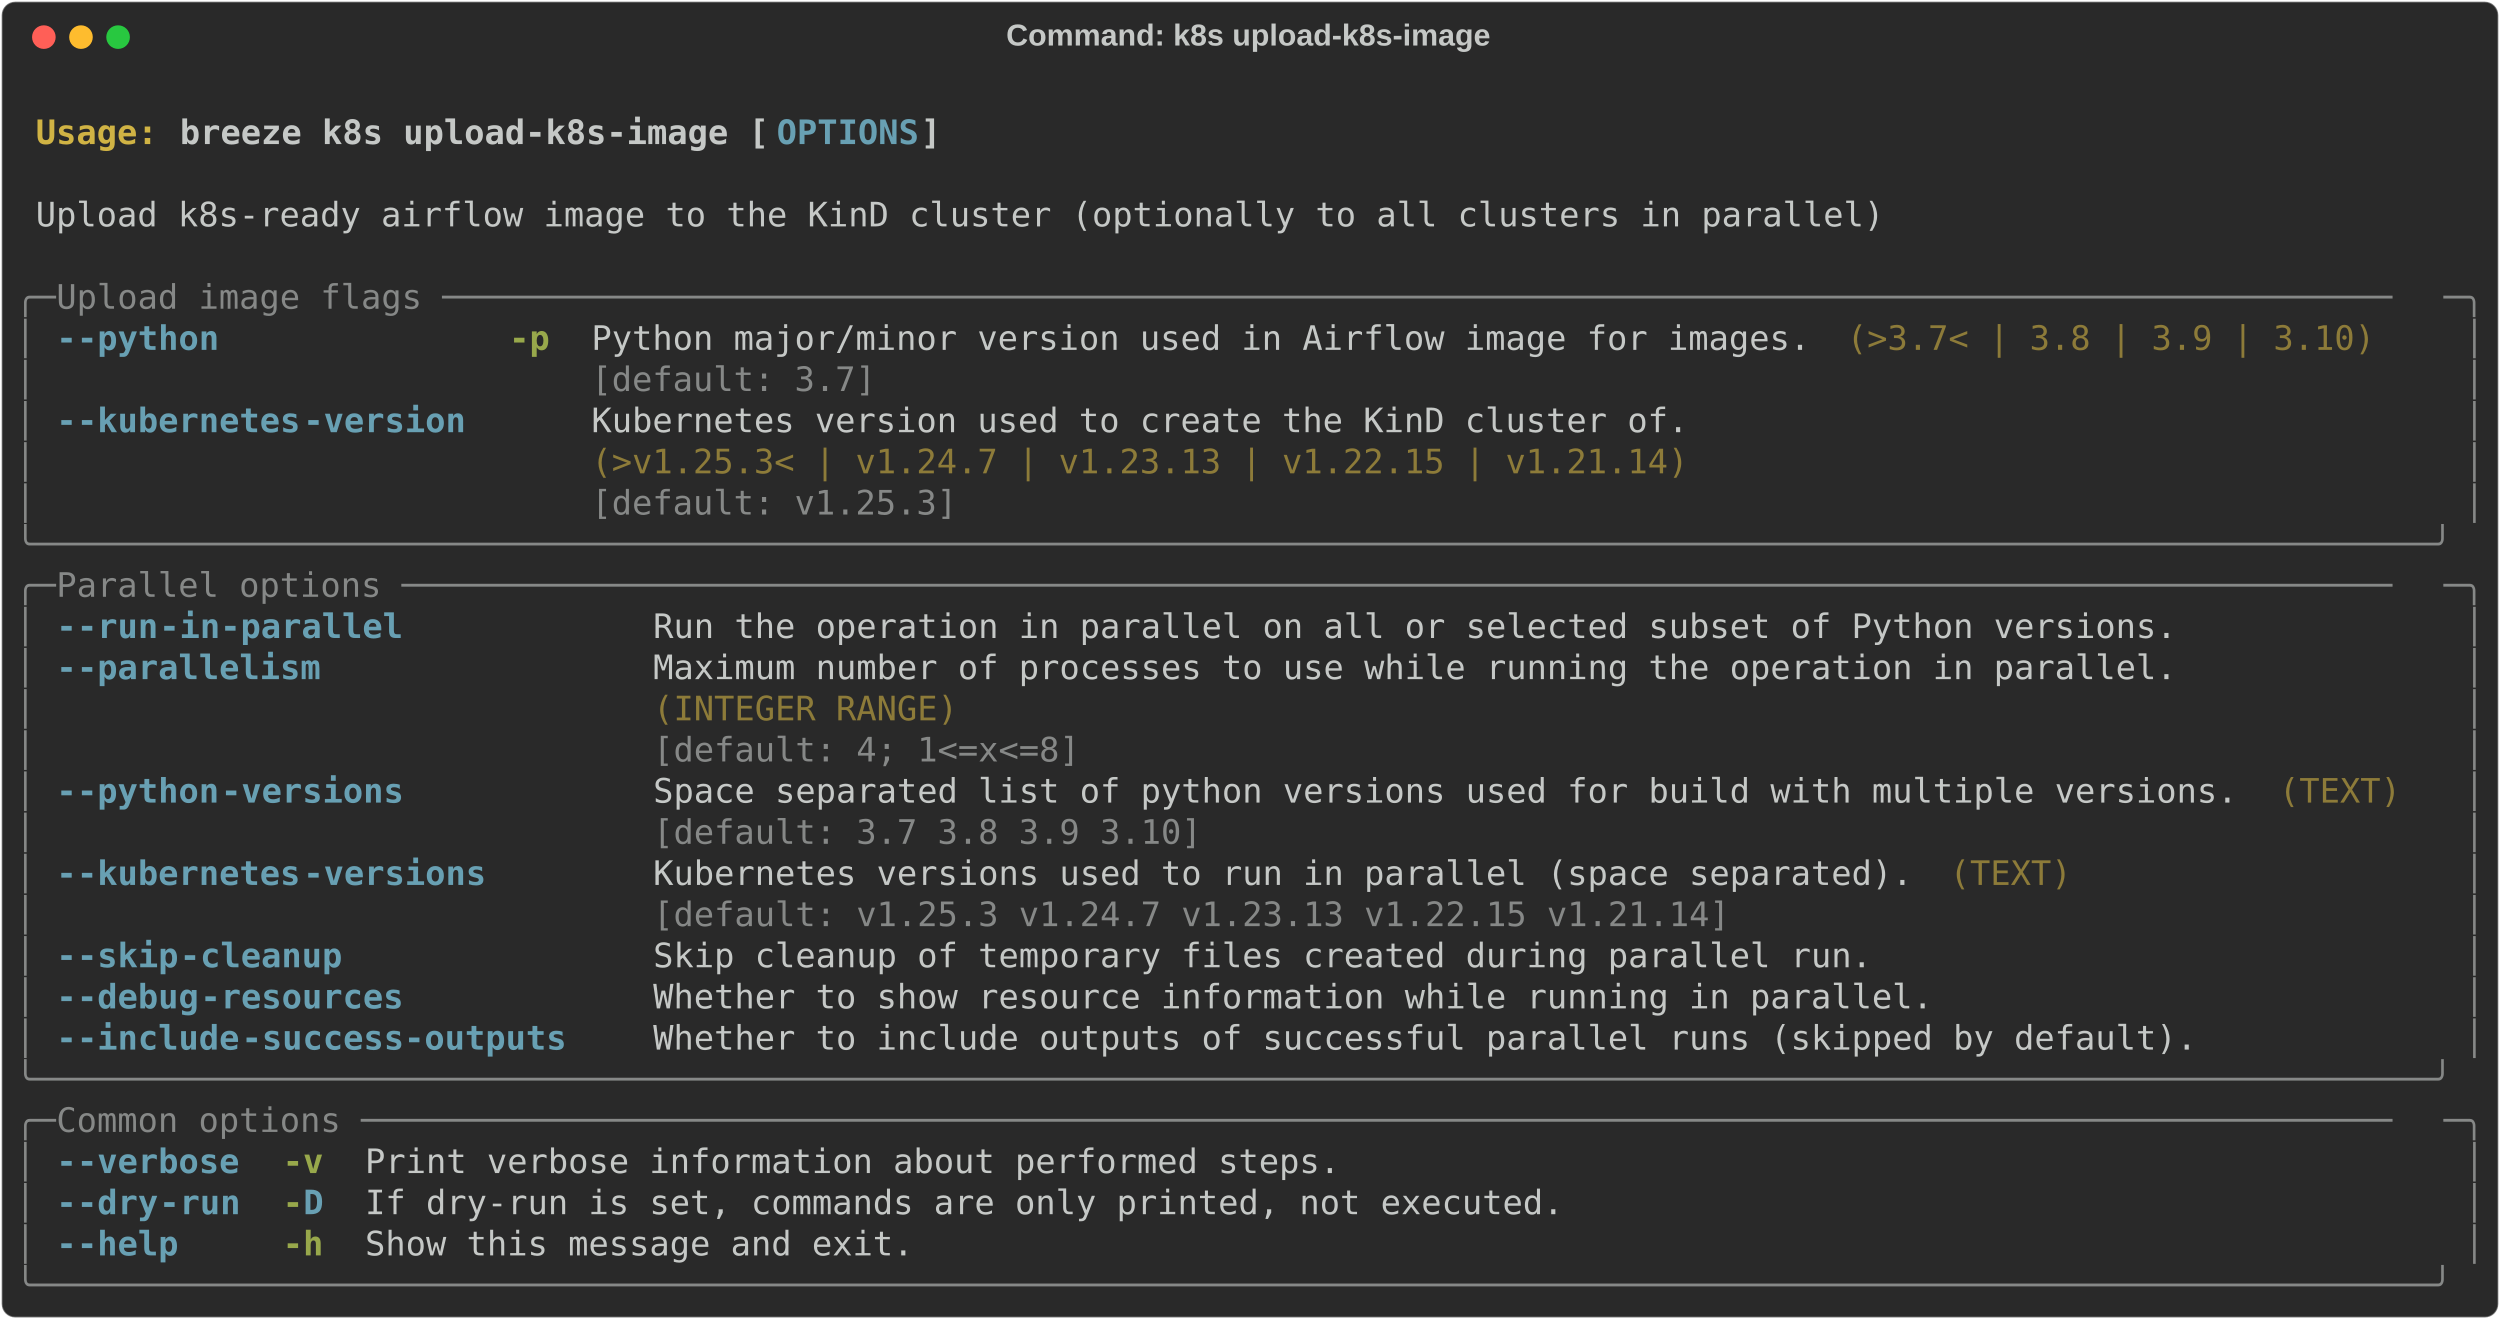
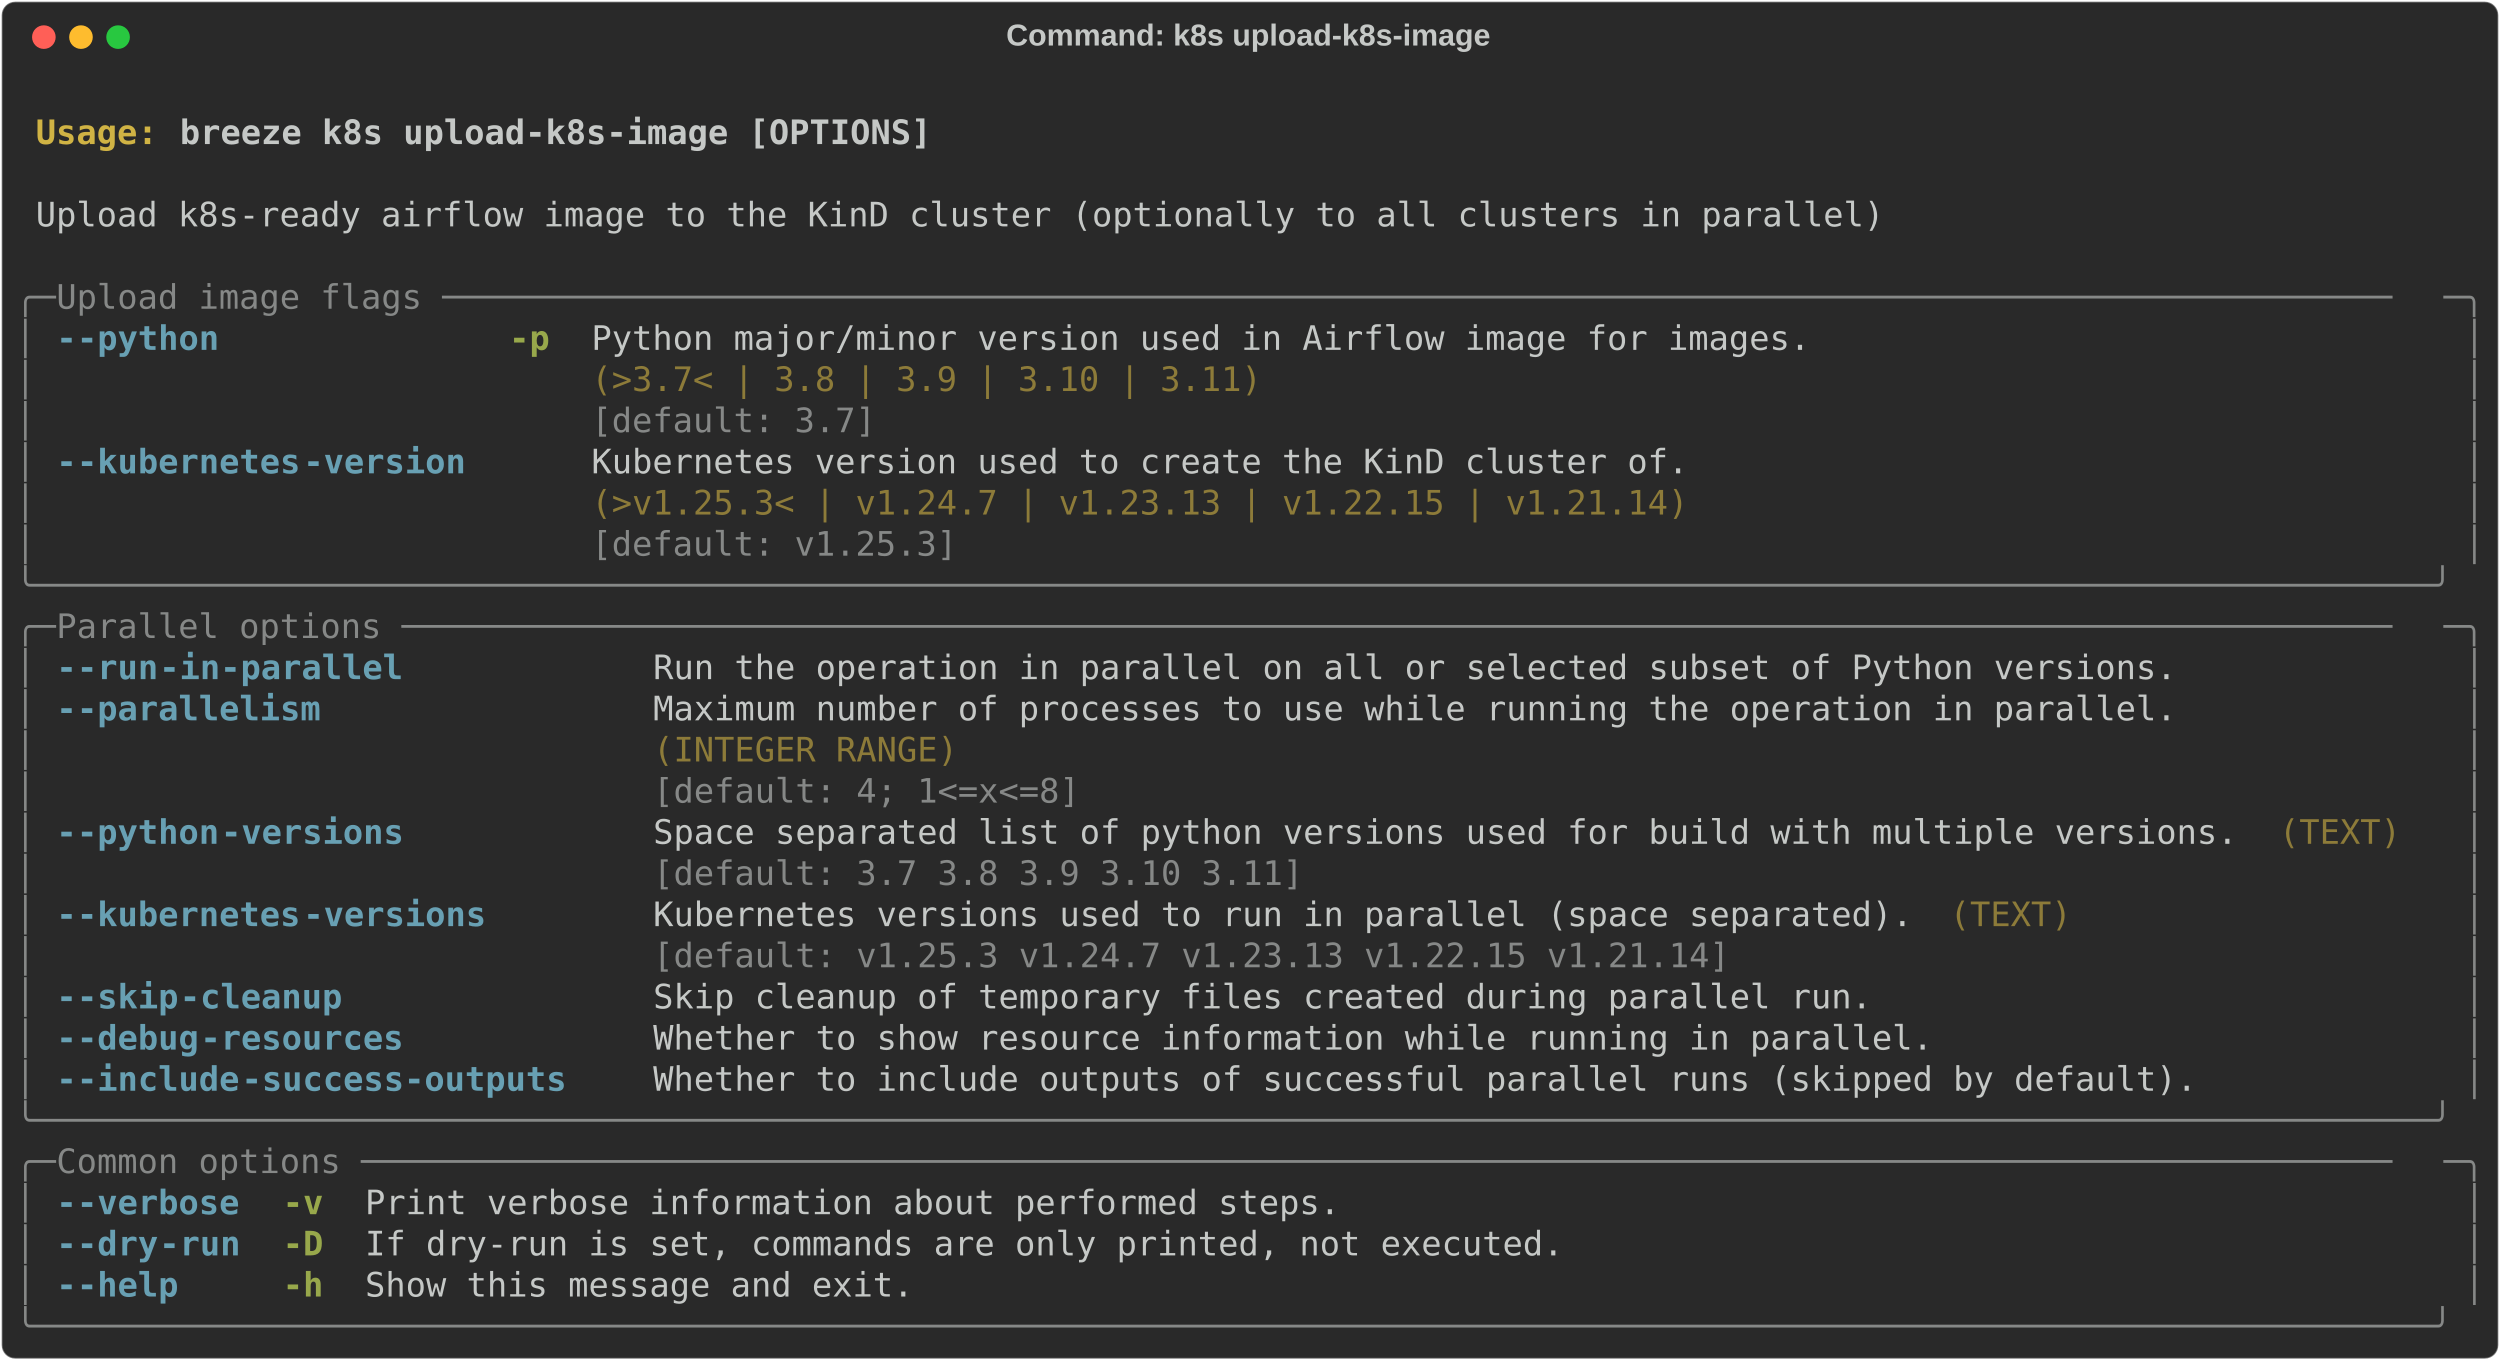
- <svg xmlns="http://www.w3.org/2000/svg" class="rich-terminal" viewBox="0 0 1482 782.0">
+ <svg xmlns="http://www.w3.org/2000/svg" class="rich-terminal" viewBox="0 0 1482 806.4">
  <style>

    @font-face {
        font-family: "Fira Code";
        src: local("FiraCode-Regular"),
                url("https://cdnjs.cloudflare.com/ajax/libs/firacode/6.2.0/woff2/FiraCode-Regular.woff2") format("woff2"),
                url("https://cdnjs.cloudflare.com/ajax/libs/firacode/6.2.0/woff/FiraCode-Regular.woff") format("woff");
        font-style: normal;
        font-weight: 400;
    }
    @font-face {
        font-family: "Fira Code";
        src: local("FiraCode-Bold"),
                url("https://cdnjs.cloudflare.com/ajax/libs/firacode/6.2.0/woff2/FiraCode-Bold.woff2") format("woff2"),
                url("https://cdnjs.cloudflare.com/ajax/libs/firacode/6.2.0/woff/FiraCode-Bold.woff") format("woff");
        font-style: bold;
        font-weight: 700;
    }

-     .terminal-915737816-matrix {
+     .terminal-1178411124-matrix {
        font-family: Fira Code, monospace;
        font-size: 20px;
        line-height: 24.4px;
        font-variant-east-asian: full-width;
    }

-     .terminal-915737816-title {
+     .terminal-1178411124-title {
        font-size: 18px;
        font-weight: bold;
        font-family: arial;
    }

-     .terminal-915737816-r1 { fill: #c5c8c6;font-weight: bold }
- .terminal-915737816-r2 { fill: #c5c8c6 }
- .terminal-915737816-r3 { fill: #d0b344;font-weight: bold }
- .terminal-915737816-r4 { fill: #68a0b3;font-weight: bold }
- .terminal-915737816-r5 { fill: #868887 }
- .terminal-915737816-r6 { fill: #98a84b;font-weight: bold }
- .terminal-915737816-r7 { fill: #8d7b39 }
+     .terminal-1178411124-r1 { fill: #c5c8c6;font-weight: bold }
+ .terminal-1178411124-r2 { fill: #c5c8c6 }
+ .terminal-1178411124-r3 { fill: #d0b344;font-weight: bold }
+ .terminal-1178411124-r4 { fill: #868887 }
+ .terminal-1178411124-r5 { fill: #68a0b3;font-weight: bold }
+ .terminal-1178411124-r6 { fill: #98a84b;font-weight: bold }
+ .terminal-1178411124-r7 { fill: #8d7b39 }
    </style>
  <defs>
-     <clipPath id="terminal-915737816-clip-terminal">
-       <rect x="0" y="0" width="1463.0" height="731.0" />
-     </clipPath>
-     <clipPath id="terminal-915737816-line-0">
+     <clipPath id="terminal-1178411124-clip-terminal">
+       <rect x="0" y="0" width="1463.0" height="755.4" />
+     </clipPath>
+     <clipPath id="terminal-1178411124-line-0">
      <rect x="0" y="1.5" width="1464" height="24.65" />
    </clipPath>
-     <clipPath id="terminal-915737816-line-1">
+     <clipPath id="terminal-1178411124-line-1">
      <rect x="0" y="25.9" width="1464" height="24.65" />
    </clipPath>
-     <clipPath id="terminal-915737816-line-2">
+     <clipPath id="terminal-1178411124-line-2">
      <rect x="0" y="50.3" width="1464" height="24.65" />
    </clipPath>
-     <clipPath id="terminal-915737816-line-3">
+     <clipPath id="terminal-1178411124-line-3">
      <rect x="0" y="74.7" width="1464" height="24.65" />
    </clipPath>
-     <clipPath id="terminal-915737816-line-4">
+     <clipPath id="terminal-1178411124-line-4">
      <rect x="0" y="99.1" width="1464" height="24.65" />
    </clipPath>
-     <clipPath id="terminal-915737816-line-5">
+     <clipPath id="terminal-1178411124-line-5">
      <rect x="0" y="123.5" width="1464" height="24.65" />
    </clipPath>
-     <clipPath id="terminal-915737816-line-6">
+     <clipPath id="terminal-1178411124-line-6">
      <rect x="0" y="147.9" width="1464" height="24.65" />
    </clipPath>
-     <clipPath id="terminal-915737816-line-7">
+     <clipPath id="terminal-1178411124-line-7">
      <rect x="0" y="172.3" width="1464" height="24.65" />
    </clipPath>
-     <clipPath id="terminal-915737816-line-8">
+     <clipPath id="terminal-1178411124-line-8">
      <rect x="0" y="196.7" width="1464" height="24.65" />
    </clipPath>
-     <clipPath id="terminal-915737816-line-9">
+     <clipPath id="terminal-1178411124-line-9">
      <rect x="0" y="221.1" width="1464" height="24.65" />
    </clipPath>
-     <clipPath id="terminal-915737816-line-10">
+     <clipPath id="terminal-1178411124-line-10">
      <rect x="0" y="245.5" width="1464" height="24.65" />
    </clipPath>
-     <clipPath id="terminal-915737816-line-11">
+     <clipPath id="terminal-1178411124-line-11">
      <rect x="0" y="269.9" width="1464" height="24.65" />
    </clipPath>
-     <clipPath id="terminal-915737816-line-12">
+     <clipPath id="terminal-1178411124-line-12">
      <rect x="0" y="294.3" width="1464" height="24.65" />
    </clipPath>
-     <clipPath id="terminal-915737816-line-13">
+     <clipPath id="terminal-1178411124-line-13">
      <rect x="0" y="318.7" width="1464" height="24.65" />
    </clipPath>
-     <clipPath id="terminal-915737816-line-14">
+     <clipPath id="terminal-1178411124-line-14">
      <rect x="0" y="343.1" width="1464" height="24.65" />
    </clipPath>
-     <clipPath id="terminal-915737816-line-15">
+     <clipPath id="terminal-1178411124-line-15">
      <rect x="0" y="367.5" width="1464" height="24.65" />
    </clipPath>
-     <clipPath id="terminal-915737816-line-16">
+     <clipPath id="terminal-1178411124-line-16">
      <rect x="0" y="391.9" width="1464" height="24.65" />
    </clipPath>
-     <clipPath id="terminal-915737816-line-17">
+     <clipPath id="terminal-1178411124-line-17">
      <rect x="0" y="416.3" width="1464" height="24.65" />
    </clipPath>
-     <clipPath id="terminal-915737816-line-18">
+     <clipPath id="terminal-1178411124-line-18">
      <rect x="0" y="440.7" width="1464" height="24.65" />
    </clipPath>
-     <clipPath id="terminal-915737816-line-19">
+     <clipPath id="terminal-1178411124-line-19">
      <rect x="0" y="465.1" width="1464" height="24.65" />
    </clipPath>
-     <clipPath id="terminal-915737816-line-20">
+     <clipPath id="terminal-1178411124-line-20">
      <rect x="0" y="489.5" width="1464" height="24.65" />
    </clipPath>
-     <clipPath id="terminal-915737816-line-21">
+     <clipPath id="terminal-1178411124-line-21">
      <rect x="0" y="513.9" width="1464" height="24.65" />
    </clipPath>
-     <clipPath id="terminal-915737816-line-22">
+     <clipPath id="terminal-1178411124-line-22">
      <rect x="0" y="538.3" width="1464" height="24.65" />
    </clipPath>
-     <clipPath id="terminal-915737816-line-23">
+     <clipPath id="terminal-1178411124-line-23">
      <rect x="0" y="562.7" width="1464" height="24.65" />
    </clipPath>
-     <clipPath id="terminal-915737816-line-24">
+     <clipPath id="terminal-1178411124-line-24">
      <rect x="0" y="587.1" width="1464" height="24.65" />
    </clipPath>
-     <clipPath id="terminal-915737816-line-25">
+     <clipPath id="terminal-1178411124-line-25">
      <rect x="0" y="611.5" width="1464" height="24.65" />
    </clipPath>
-     <clipPath id="terminal-915737816-line-26">
+     <clipPath id="terminal-1178411124-line-26">
      <rect x="0" y="635.9" width="1464" height="24.65" />
    </clipPath>
-     <clipPath id="terminal-915737816-line-27">
+     <clipPath id="terminal-1178411124-line-27">
      <rect x="0" y="660.3" width="1464" height="24.65" />
    </clipPath>
-     <clipPath id="terminal-915737816-line-28">
+     <clipPath id="terminal-1178411124-line-28">
      <rect x="0" y="684.7" width="1464" height="24.65" />
    </clipPath>
+     <clipPath id="terminal-1178411124-line-29">
+       <rect x="0" y="709.1" width="1464" height="24.65" />
+     </clipPath>
  </defs>
-   <rect fill="#292929" stroke="rgba(255,255,255,0.35)" stroke-width="1" x="1" y="1" width="1480" height="780" rx="8" />
-   <text class="terminal-915737816-title" fill="#c5c8c6" text-anchor="middle" x="740" y="27">Command: k8s upload-k8s-image</text>
+   <rect fill="#292929" stroke="rgba(255,255,255,0.35)" stroke-width="1" x="1" y="1" width="1480" height="804.4" rx="8" />
+   <text class="terminal-1178411124-title" fill="#c5c8c6" text-anchor="middle" x="740" y="27">Command: k8s upload-k8s-image</text>
  <g transform="translate(26,22)">
    <circle cx="0" cy="0" r="7" fill="#ff5f57" />
    <circle cx="22" cy="0" r="7" fill="#febc2e" />
    <circle cx="44" cy="0" r="7" fill="#28c840" />
  </g>
-   <g transform="translate(9, 41)" clip-path="url(#terminal-915737816-clip-terminal)">
-     <g class="terminal-915737816-matrix">
-       <text class="terminal-915737816-r2" x="1464" y="20" textLength="12.2" clip-path="url(#terminal-915737816-line-0)">
- </text>
-       <text class="terminal-915737816-r3" x="12.2" y="44.4" textLength="85.4" clip-path="url(#terminal-915737816-line-1)">Usage: </text>
-       <text class="terminal-915737816-r1" x="97.6" y="44.4" textLength="353.8" clip-path="url(#terminal-915737816-line-1)">breeze k8s upload-k8s-image [</text>
-       <text class="terminal-915737816-r4" x="451.4" y="44.4" textLength="85.4" clip-path="url(#terminal-915737816-line-1)">OPTIONS</text>
-       <text class="terminal-915737816-r1" x="536.8" y="44.4" textLength="12.2" clip-path="url(#terminal-915737816-line-1)">]</text>
-       <text class="terminal-915737816-r2" x="1464" y="44.4" textLength="12.2" clip-path="url(#terminal-915737816-line-1)">
- </text>
-       <text class="terminal-915737816-r2" x="1464" y="68.8" textLength="12.2" clip-path="url(#terminal-915737816-line-2)">
- </text>
-       <text class="terminal-915737816-r2" x="12.2" y="93.2" textLength="1110.2" clip-path="url(#terminal-915737816-line-3)">Upload k8s-ready airflow image to the KinD cluster (optionally to all clusters in parallel)</text>
-       <text class="terminal-915737816-r2" x="1464" y="93.2" textLength="12.2" clip-path="url(#terminal-915737816-line-3)">
- </text>
-       <text class="terminal-915737816-r2" x="1464" y="117.6" textLength="12.2" clip-path="url(#terminal-915737816-line-4)">
- </text>
-       <text class="terminal-915737816-r5" x="0" y="142" textLength="24.4" clip-path="url(#terminal-915737816-line-5)">╭─</text>
-       <text class="terminal-915737816-r5" x="24.4" y="142" textLength="1415.2" clip-path="url(#terminal-915737816-line-5)"> Upload image flags ────────────────────────────────────────────────────────────────────────────────────────────────</text>
-       <text class="terminal-915737816-r5" x="1439.6" y="142" textLength="24.4" clip-path="url(#terminal-915737816-line-5)">─╮</text>
-       <text class="terminal-915737816-r2" x="1464" y="142" textLength="12.2" clip-path="url(#terminal-915737816-line-5)">
- </text>
-       <text class="terminal-915737816-r5" x="0" y="166.4" textLength="12.2" clip-path="url(#terminal-915737816-line-6)">│</text>
-       <text class="terminal-915737816-r4" x="24.4" y="166.4" textLength="12.2" clip-path="url(#terminal-915737816-line-6)">-</text>
-       <text class="terminal-915737816-r4" x="36.6" y="166.4" textLength="85.4" clip-path="url(#terminal-915737816-line-6)">-python</text>
-       <text class="terminal-915737816-r6" x="292.8" y="166.4" textLength="24.4" clip-path="url(#terminal-915737816-line-6)">-p</text>
-       <text class="terminal-915737816-r2" x="341.6" y="166.4" textLength="732" clip-path="url(#terminal-915737816-line-6)">Python major/minor version used in Airflow image for images.</text>
-       <text class="terminal-915737816-r7" x="1085.8" y="166.4" textLength="317.2" clip-path="url(#terminal-915737816-line-6)">(&gt;3.7&lt; | 3.8 | 3.9 | 3.10)</text>
-       <text class="terminal-915737816-r5" x="1451.8" y="166.4" textLength="12.2" clip-path="url(#terminal-915737816-line-6)">│</text>
-       <text class="terminal-915737816-r2" x="1464" y="166.4" textLength="12.2" clip-path="url(#terminal-915737816-line-6)">
- </text>
-       <text class="terminal-915737816-r5" x="0" y="190.8" textLength="12.2" clip-path="url(#terminal-915737816-line-7)">│</text>
-       <text class="terminal-915737816-r5" x="341.6" y="190.8" textLength="732" clip-path="url(#terminal-915737816-line-7)">[default: 3.7]                                              </text>
-       <text class="terminal-915737816-r5" x="1451.8" y="190.8" textLength="12.2" clip-path="url(#terminal-915737816-line-7)">│</text>
-       <text class="terminal-915737816-r2" x="1464" y="190.8" textLength="12.2" clip-path="url(#terminal-915737816-line-7)">
- </text>
-       <text class="terminal-915737816-r5" x="0" y="215.2" textLength="12.2" clip-path="url(#terminal-915737816-line-8)">│</text>
-       <text class="terminal-915737816-r4" x="24.4" y="215.2" textLength="12.2" clip-path="url(#terminal-915737816-line-8)">-</text>
-       <text class="terminal-915737816-r4" x="36.6" y="215.2" textLength="134.2" clip-path="url(#terminal-915737816-line-8)">-kubernetes</text>
-       <text class="terminal-915737816-r4" x="170.8" y="215.2" textLength="97.6" clip-path="url(#terminal-915737816-line-8)">-version</text>
-       <text class="terminal-915737816-r2" x="341.6" y="215.2" textLength="658.8" clip-path="url(#terminal-915737816-line-8)">Kubernetes version used to create the KinD cluster of.</text>
-       <text class="terminal-915737816-r5" x="1451.8" y="215.2" textLength="12.2" clip-path="url(#terminal-915737816-line-8)">│</text>
-       <text class="terminal-915737816-r2" x="1464" y="215.2" textLength="12.2" clip-path="url(#terminal-915737816-line-8)">
- </text>
-       <text class="terminal-915737816-r5" x="0" y="239.6" textLength="12.2" clip-path="url(#terminal-915737816-line-9)">│</text>
-       <text class="terminal-915737816-r7" x="341.6" y="239.6" textLength="658.8" clip-path="url(#terminal-915737816-line-9)">(&gt;v1.25.3&lt; | v1.24.7 | v1.23.13 | v1.22.15 | v1.21.14)</text>
-       <text class="terminal-915737816-r5" x="1451.8" y="239.6" textLength="12.2" clip-path="url(#terminal-915737816-line-9)">│</text>
-       <text class="terminal-915737816-r2" x="1464" y="239.6" textLength="12.2" clip-path="url(#terminal-915737816-line-9)">
- </text>
-       <text class="terminal-915737816-r5" x="0" y="264" textLength="12.2" clip-path="url(#terminal-915737816-line-10)">│</text>
-       <text class="terminal-915737816-r5" x="341.6" y="264" textLength="658.8" clip-path="url(#terminal-915737816-line-10)">[default: v1.25.3]                                    </text>
-       <text class="terminal-915737816-r5" x="1451.8" y="264" textLength="12.2" clip-path="url(#terminal-915737816-line-10)">│</text>
-       <text class="terminal-915737816-r2" x="1464" y="264" textLength="12.2" clip-path="url(#terminal-915737816-line-10)">
- </text>
-       <text class="terminal-915737816-r5" x="0" y="288.4" textLength="1464" clip-path="url(#terminal-915737816-line-11)">╰──────────────────────────────────────────────────────────────────────────────────────────────────────────────────────╯</text>
-       <text class="terminal-915737816-r2" x="1464" y="288.4" textLength="12.2" clip-path="url(#terminal-915737816-line-11)">
- </text>
-       <text class="terminal-915737816-r5" x="0" y="312.8" textLength="24.4" clip-path="url(#terminal-915737816-line-12)">╭─</text>
-       <text class="terminal-915737816-r5" x="24.4" y="312.8" textLength="1415.2" clip-path="url(#terminal-915737816-line-12)"> Parallel options ──────────────────────────────────────────────────────────────────────────────────────────────────</text>
-       <text class="terminal-915737816-r5" x="1439.6" y="312.8" textLength="24.4" clip-path="url(#terminal-915737816-line-12)">─╮</text>
-       <text class="terminal-915737816-r2" x="1464" y="312.8" textLength="12.2" clip-path="url(#terminal-915737816-line-12)">
- </text>
-       <text class="terminal-915737816-r5" x="0" y="337.2" textLength="12.2" clip-path="url(#terminal-915737816-line-13)">│</text>
-       <text class="terminal-915737816-r4" x="24.4" y="337.2" textLength="12.2" clip-path="url(#terminal-915737816-line-13)">-</text>
-       <text class="terminal-915737816-r4" x="36.6" y="337.2" textLength="48.8" clip-path="url(#terminal-915737816-line-13)">-run</text>
-       <text class="terminal-915737816-r4" x="85.4" y="337.2" textLength="146.4" clip-path="url(#terminal-915737816-line-13)">-in-parallel</text>
-       <text class="terminal-915737816-r2" x="378.2" y="337.2" textLength="915" clip-path="url(#terminal-915737816-line-13)">Run the operation in parallel on all or selected subset of Python versions.</text>
-       <text class="terminal-915737816-r5" x="1451.8" y="337.2" textLength="12.2" clip-path="url(#terminal-915737816-line-13)">│</text>
-       <text class="terminal-915737816-r2" x="1464" y="337.2" textLength="12.2" clip-path="url(#terminal-915737816-line-13)">
- </text>
-       <text class="terminal-915737816-r5" x="0" y="361.6" textLength="12.2" clip-path="url(#terminal-915737816-line-14)">│</text>
-       <text class="terminal-915737816-r4" x="24.4" y="361.6" textLength="12.2" clip-path="url(#terminal-915737816-line-14)">-</text>
-       <text class="terminal-915737816-r4" x="36.6" y="361.6" textLength="146.4" clip-path="url(#terminal-915737816-line-14)">-parallelism</text>
-       <text class="terminal-915737816-r2" x="378.2" y="361.6" textLength="915" clip-path="url(#terminal-915737816-line-14)">Maximum number of processes to use while running the operation in parallel.</text>
-       <text class="terminal-915737816-r5" x="1451.8" y="361.6" textLength="12.2" clip-path="url(#terminal-915737816-line-14)">│</text>
-       <text class="terminal-915737816-r2" x="1464" y="361.6" textLength="12.2" clip-path="url(#terminal-915737816-line-14)">
- </text>
-       <text class="terminal-915737816-r5" x="0" y="386" textLength="12.2" clip-path="url(#terminal-915737816-line-15)">│</text>
-       <text class="terminal-915737816-r7" x="378.2" y="386" textLength="915" clip-path="url(#terminal-915737816-line-15)">(INTEGER RANGE)                                                            </text>
-       <text class="terminal-915737816-r5" x="1451.8" y="386" textLength="12.2" clip-path="url(#terminal-915737816-line-15)">│</text>
-       <text class="terminal-915737816-r2" x="1464" y="386" textLength="12.2" clip-path="url(#terminal-915737816-line-15)">
- </text>
-       <text class="terminal-915737816-r5" x="0" y="410.4" textLength="12.2" clip-path="url(#terminal-915737816-line-16)">│</text>
-       <text class="terminal-915737816-r5" x="378.2" y="410.4" textLength="915" clip-path="url(#terminal-915737816-line-16)">[default: 4; 1&lt;=x&lt;=8]                                                      </text>
-       <text class="terminal-915737816-r5" x="1451.8" y="410.4" textLength="12.2" clip-path="url(#terminal-915737816-line-16)">│</text>
-       <text class="terminal-915737816-r2" x="1464" y="410.4" textLength="12.2" clip-path="url(#terminal-915737816-line-16)">
- </text>
-       <text class="terminal-915737816-r5" x="0" y="434.8" textLength="12.2" clip-path="url(#terminal-915737816-line-17)">│</text>
-       <text class="terminal-915737816-r4" x="24.4" y="434.8" textLength="12.2" clip-path="url(#terminal-915737816-line-17)">-</text>
-       <text class="terminal-915737816-r4" x="36.6" y="434.8" textLength="85.4" clip-path="url(#terminal-915737816-line-17)">-python</text>
-       <text class="terminal-915737816-r4" x="122" y="434.8" textLength="109.8" clip-path="url(#terminal-915737816-line-17)">-versions</text>
-       <text class="terminal-915737816-r2" x="378.2" y="434.8" textLength="951.6" clip-path="url(#terminal-915737816-line-17)">Space separated list of python versions used for build with multiple versions.</text>
-       <text class="terminal-915737816-r7" x="1342" y="434.8" textLength="73.2" clip-path="url(#terminal-915737816-line-17)">(TEXT)</text>
-       <text class="terminal-915737816-r5" x="1451.8" y="434.8" textLength="12.2" clip-path="url(#terminal-915737816-line-17)">│</text>
-       <text class="terminal-915737816-r2" x="1464" y="434.8" textLength="12.2" clip-path="url(#terminal-915737816-line-17)">
- </text>
-       <text class="terminal-915737816-r5" x="0" y="459.2" textLength="12.2" clip-path="url(#terminal-915737816-line-18)">│</text>
-       <text class="terminal-915737816-r5" x="378.2" y="459.2" textLength="951.6" clip-path="url(#terminal-915737816-line-18)">[default: 3.7 3.8 3.9 3.10]                                                   </text>
-       <text class="terminal-915737816-r5" x="1451.8" y="459.2" textLength="12.2" clip-path="url(#terminal-915737816-line-18)">│</text>
-       <text class="terminal-915737816-r2" x="1464" y="459.2" textLength="12.2" clip-path="url(#terminal-915737816-line-18)">
- </text>
-       <text class="terminal-915737816-r5" x="0" y="483.6" textLength="12.2" clip-path="url(#terminal-915737816-line-19)">│</text>
-       <text class="terminal-915737816-r4" x="24.4" y="483.6" textLength="12.2" clip-path="url(#terminal-915737816-line-19)">-</text>
-       <text class="terminal-915737816-r4" x="36.6" y="483.6" textLength="134.2" clip-path="url(#terminal-915737816-line-19)">-kubernetes</text>
-       <text class="terminal-915737816-r4" x="170.8" y="483.6" textLength="109.8" clip-path="url(#terminal-915737816-line-19)">-versions</text>
-       <text class="terminal-915737816-r2" x="378.2" y="483.6" textLength="756.4" clip-path="url(#terminal-915737816-line-19)">Kubernetes versions used to run in parallel (space separated).</text>
-       <text class="terminal-915737816-r7" x="1146.8" y="483.6" textLength="73.2" clip-path="url(#terminal-915737816-line-19)">(TEXT)</text>
-       <text class="terminal-915737816-r5" x="1451.8" y="483.6" textLength="12.2" clip-path="url(#terminal-915737816-line-19)">│</text>
-       <text class="terminal-915737816-r2" x="1464" y="483.6" textLength="12.2" clip-path="url(#terminal-915737816-line-19)">
- </text>
-       <text class="terminal-915737816-r5" x="0" y="508" textLength="12.2" clip-path="url(#terminal-915737816-line-20)">│</text>
-       <text class="terminal-915737816-r5" x="378.2" y="508" textLength="756.4" clip-path="url(#terminal-915737816-line-20)">[default: v1.25.3 v1.24.7 v1.23.13 v1.22.15 v1.21.14]         </text>
-       <text class="terminal-915737816-r5" x="1451.8" y="508" textLength="12.2" clip-path="url(#terminal-915737816-line-20)">│</text>
-       <text class="terminal-915737816-r2" x="1464" y="508" textLength="12.2" clip-path="url(#terminal-915737816-line-20)">
- </text>
-       <text class="terminal-915737816-r5" x="0" y="532.4" textLength="12.2" clip-path="url(#terminal-915737816-line-21)">│</text>
-       <text class="terminal-915737816-r4" x="24.4" y="532.4" textLength="12.2" clip-path="url(#terminal-915737816-line-21)">-</text>
-       <text class="terminal-915737816-r4" x="36.6" y="532.4" textLength="61" clip-path="url(#terminal-915737816-line-21)">-skip</text>
-       <text class="terminal-915737816-r4" x="97.6" y="532.4" textLength="97.6" clip-path="url(#terminal-915737816-line-21)">-cleanup</text>
-       <text class="terminal-915737816-r2" x="378.2" y="532.4" textLength="732" clip-path="url(#terminal-915737816-line-21)">Skip cleanup of temporary files created during parallel run.</text>
-       <text class="terminal-915737816-r5" x="1451.8" y="532.4" textLength="12.2" clip-path="url(#terminal-915737816-line-21)">│</text>
-       <text class="terminal-915737816-r2" x="1464" y="532.4" textLength="12.2" clip-path="url(#terminal-915737816-line-21)">
- </text>
-       <text class="terminal-915737816-r5" x="0" y="556.8" textLength="12.2" clip-path="url(#terminal-915737816-line-22)">│</text>
-       <text class="terminal-915737816-r4" x="24.4" y="556.8" textLength="12.2" clip-path="url(#terminal-915737816-line-22)">-</text>
-       <text class="terminal-915737816-r4" x="36.6" y="556.8" textLength="73.2" clip-path="url(#terminal-915737816-line-22)">-debug</text>
-       <text class="terminal-915737816-r4" x="109.8" y="556.8" textLength="122" clip-path="url(#terminal-915737816-line-22)">-resources</text>
-       <text class="terminal-915737816-r2" x="378.2" y="556.8" textLength="768.6" clip-path="url(#terminal-915737816-line-22)">Whether to show resource information while running in parallel.</text>
-       <text class="terminal-915737816-r5" x="1451.8" y="556.8" textLength="12.2" clip-path="url(#terminal-915737816-line-22)">│</text>
-       <text class="terminal-915737816-r2" x="1464" y="556.8" textLength="12.2" clip-path="url(#terminal-915737816-line-22)">
- </text>
-       <text class="terminal-915737816-r5" x="0" y="581.2" textLength="12.2" clip-path="url(#terminal-915737816-line-23)">│</text>
-       <text class="terminal-915737816-r4" x="24.4" y="581.2" textLength="12.2" clip-path="url(#terminal-915737816-line-23)">-</text>
-       <text class="terminal-915737816-r4" x="36.6" y="581.2" textLength="97.6" clip-path="url(#terminal-915737816-line-23)">-include</text>
-       <text class="terminal-915737816-r4" x="134.2" y="581.2" textLength="195.2" clip-path="url(#terminal-915737816-line-23)">-success-outputs</text>
-       <text class="terminal-915737816-r2" x="378.2" y="581.2" textLength="927.2" clip-path="url(#terminal-915737816-line-23)">Whether to include outputs of successful parallel runs (skipped by default).</text>
-       <text class="terminal-915737816-r5" x="1451.8" y="581.2" textLength="12.2" clip-path="url(#terminal-915737816-line-23)">│</text>
-       <text class="terminal-915737816-r2" x="1464" y="581.2" textLength="12.2" clip-path="url(#terminal-915737816-line-23)">
- </text>
-       <text class="terminal-915737816-r5" x="0" y="605.6" textLength="1464" clip-path="url(#terminal-915737816-line-24)">╰──────────────────────────────────────────────────────────────────────────────────────────────────────────────────────╯</text>
-       <text class="terminal-915737816-r2" x="1464" y="605.6" textLength="12.2" clip-path="url(#terminal-915737816-line-24)">
- </text>
-       <text class="terminal-915737816-r5" x="0" y="630" textLength="24.4" clip-path="url(#terminal-915737816-line-25)">╭─</text>
-       <text class="terminal-915737816-r5" x="24.4" y="630" textLength="1415.2" clip-path="url(#terminal-915737816-line-25)"> Common options ────────────────────────────────────────────────────────────────────────────────────────────────────</text>
-       <text class="terminal-915737816-r5" x="1439.6" y="630" textLength="24.4" clip-path="url(#terminal-915737816-line-25)">─╮</text>
-       <text class="terminal-915737816-r2" x="1464" y="630" textLength="12.2" clip-path="url(#terminal-915737816-line-25)">
- </text>
-       <text class="terminal-915737816-r5" x="0" y="654.4" textLength="12.2" clip-path="url(#terminal-915737816-line-26)">│</text>
-       <text class="terminal-915737816-r4" x="24.4" y="654.4" textLength="12.2" clip-path="url(#terminal-915737816-line-26)">-</text>
-       <text class="terminal-915737816-r4" x="36.6" y="654.4" textLength="97.6" clip-path="url(#terminal-915737816-line-26)">-verbose</text>
-       <text class="terminal-915737816-r6" x="158.6" y="654.4" textLength="24.4" clip-path="url(#terminal-915737816-line-26)">-v</text>
-       <text class="terminal-915737816-r2" x="207.4" y="654.4" textLength="585.6" clip-path="url(#terminal-915737816-line-26)">Print verbose information about performed steps.</text>
-       <text class="terminal-915737816-r5" x="1451.8" y="654.4" textLength="12.2" clip-path="url(#terminal-915737816-line-26)">│</text>
-       <text class="terminal-915737816-r2" x="1464" y="654.4" textLength="12.2" clip-path="url(#terminal-915737816-line-26)">
- </text>
-       <text class="terminal-915737816-r5" x="0" y="678.8" textLength="12.2" clip-path="url(#terminal-915737816-line-27)">│</text>
-       <text class="terminal-915737816-r4" x="24.4" y="678.8" textLength="12.2" clip-path="url(#terminal-915737816-line-27)">-</text>
-       <text class="terminal-915737816-r4" x="36.6" y="678.8" textLength="48.8" clip-path="url(#terminal-915737816-line-27)">-dry</text>
-       <text class="terminal-915737816-r4" x="85.4" y="678.8" textLength="48.8" clip-path="url(#terminal-915737816-line-27)">-run</text>
-       <text class="terminal-915737816-r6" x="158.6" y="678.8" textLength="12.2" clip-path="url(#terminal-915737816-line-27)">-</text>
-       <text class="terminal-915737816-r4" x="170.8" y="678.8" textLength="12.2" clip-path="url(#terminal-915737816-line-27)">D</text>
-       <text class="terminal-915737816-r2" x="207.4" y="678.8" textLength="719.8" clip-path="url(#terminal-915737816-line-27)">If dry-run is set, commands are only printed, not executed.</text>
-       <text class="terminal-915737816-r5" x="1451.8" y="678.8" textLength="12.2" clip-path="url(#terminal-915737816-line-27)">│</text>
-       <text class="terminal-915737816-r2" x="1464" y="678.8" textLength="12.2" clip-path="url(#terminal-915737816-line-27)">
- </text>
-       <text class="terminal-915737816-r5" x="0" y="703.2" textLength="12.2" clip-path="url(#terminal-915737816-line-28)">│</text>
-       <text class="terminal-915737816-r4" x="24.4" y="703.2" textLength="12.2" clip-path="url(#terminal-915737816-line-28)">-</text>
-       <text class="terminal-915737816-r4" x="36.6" y="703.2" textLength="61" clip-path="url(#terminal-915737816-line-28)">-help</text>
-       <text class="terminal-915737816-r6" x="158.6" y="703.2" textLength="24.4" clip-path="url(#terminal-915737816-line-28)">-h</text>
-       <text class="terminal-915737816-r2" x="207.4" y="703.2" textLength="329.4" clip-path="url(#terminal-915737816-line-28)">Show this message and exit.</text>
-       <text class="terminal-915737816-r5" x="1451.8" y="703.2" textLength="12.2" clip-path="url(#terminal-915737816-line-28)">│</text>
-       <text class="terminal-915737816-r2" x="1464" y="703.2" textLength="12.2" clip-path="url(#terminal-915737816-line-28)">
- </text>
-       <text class="terminal-915737816-r5" x="0" y="727.6" textLength="1464" clip-path="url(#terminal-915737816-line-29)">╰──────────────────────────────────────────────────────────────────────────────────────────────────────────────────────╯</text>
-       <text class="terminal-915737816-r2" x="1464" y="727.6" textLength="12.2" clip-path="url(#terminal-915737816-line-29)">
+   <g transform="translate(9, 41)" clip-path="url(#terminal-1178411124-clip-terminal)">
+     <g class="terminal-1178411124-matrix">
+       <text class="terminal-1178411124-r2" x="1464" y="20" textLength="12.2" clip-path="url(#terminal-1178411124-line-0)">
+ </text>
+       <text class="terminal-1178411124-r3" x="12.2" y="44.4" textLength="85.4" clip-path="url(#terminal-1178411124-line-1)">Usage: </text>
+       <text class="terminal-1178411124-r1" x="97.6" y="44.4" textLength="451.4" clip-path="url(#terminal-1178411124-line-1)">breeze k8s upload-k8s-image [OPTIONS]</text>
+       <text class="terminal-1178411124-r2" x="1464" y="44.4" textLength="12.2" clip-path="url(#terminal-1178411124-line-1)">
+ </text>
+       <text class="terminal-1178411124-r2" x="1464" y="68.8" textLength="12.2" clip-path="url(#terminal-1178411124-line-2)">
+ </text>
+       <text class="terminal-1178411124-r2" x="12.2" y="93.2" textLength="1110.2" clip-path="url(#terminal-1178411124-line-3)">Upload k8s-ready airflow image to the KinD cluster (optionally to all clusters in parallel)</text>
+       <text class="terminal-1178411124-r2" x="1464" y="93.2" textLength="12.2" clip-path="url(#terminal-1178411124-line-3)">
+ </text>
+       <text class="terminal-1178411124-r2" x="1464" y="117.6" textLength="12.2" clip-path="url(#terminal-1178411124-line-4)">
+ </text>
+       <text class="terminal-1178411124-r4" x="0" y="142" textLength="24.4" clip-path="url(#terminal-1178411124-line-5)">╭─</text>
+       <text class="terminal-1178411124-r4" x="24.4" y="142" textLength="1415.2" clip-path="url(#terminal-1178411124-line-5)"> Upload image flags ────────────────────────────────────────────────────────────────────────────────────────────────</text>
+       <text class="terminal-1178411124-r4" x="1439.6" y="142" textLength="24.4" clip-path="url(#terminal-1178411124-line-5)">─╮</text>
+       <text class="terminal-1178411124-r2" x="1464" y="142" textLength="12.2" clip-path="url(#terminal-1178411124-line-5)">
+ </text>
+       <text class="terminal-1178411124-r4" x="0" y="166.4" textLength="12.2" clip-path="url(#terminal-1178411124-line-6)">│</text>
+       <text class="terminal-1178411124-r5" x="24.4" y="166.4" textLength="12.2" clip-path="url(#terminal-1178411124-line-6)">-</text>
+       <text class="terminal-1178411124-r5" x="36.6" y="166.4" textLength="85.4" clip-path="url(#terminal-1178411124-line-6)">-python</text>
+       <text class="terminal-1178411124-r6" x="292.8" y="166.4" textLength="24.4" clip-path="url(#terminal-1178411124-line-6)">-p</text>
+       <text class="terminal-1178411124-r2" x="341.6" y="166.4" textLength="732" clip-path="url(#terminal-1178411124-line-6)">Python major/minor version used in Airflow image for images.</text>
+       <text class="terminal-1178411124-r4" x="1451.8" y="166.4" textLength="12.2" clip-path="url(#terminal-1178411124-line-6)">│</text>
+       <text class="terminal-1178411124-r2" x="1464" y="166.4" textLength="12.2" clip-path="url(#terminal-1178411124-line-6)">
+ </text>
+       <text class="terminal-1178411124-r4" x="0" y="190.8" textLength="12.2" clip-path="url(#terminal-1178411124-line-7)">│</text>
+       <text class="terminal-1178411124-r7" x="341.6" y="190.8" textLength="732" clip-path="url(#terminal-1178411124-line-7)">(&gt;3.7&lt; | 3.8 | 3.9 | 3.10 | 3.11)                           </text>
+       <text class="terminal-1178411124-r4" x="1451.8" y="190.8" textLength="12.2" clip-path="url(#terminal-1178411124-line-7)">│</text>
+       <text class="terminal-1178411124-r2" x="1464" y="190.8" textLength="12.2" clip-path="url(#terminal-1178411124-line-7)">
+ </text>
+       <text class="terminal-1178411124-r4" x="0" y="215.2" textLength="12.2" clip-path="url(#terminal-1178411124-line-8)">│</text>
+       <text class="terminal-1178411124-r4" x="341.6" y="215.2" textLength="732" clip-path="url(#terminal-1178411124-line-8)">[default: 3.7]                                              </text>
+       <text class="terminal-1178411124-r4" x="1451.8" y="215.2" textLength="12.2" clip-path="url(#terminal-1178411124-line-8)">│</text>
+       <text class="terminal-1178411124-r2" x="1464" y="215.2" textLength="12.2" clip-path="url(#terminal-1178411124-line-8)">
+ </text>
+       <text class="terminal-1178411124-r4" x="0" y="239.6" textLength="12.2" clip-path="url(#terminal-1178411124-line-9)">│</text>
+       <text class="terminal-1178411124-r5" x="24.4" y="239.6" textLength="12.2" clip-path="url(#terminal-1178411124-line-9)">-</text>
+       <text class="terminal-1178411124-r5" x="36.6" y="239.6" textLength="134.2" clip-path="url(#terminal-1178411124-line-9)">-kubernetes</text>
+       <text class="terminal-1178411124-r5" x="170.8" y="239.6" textLength="97.6" clip-path="url(#terminal-1178411124-line-9)">-version</text>
+       <text class="terminal-1178411124-r2" x="341.6" y="239.6" textLength="658.8" clip-path="url(#terminal-1178411124-line-9)">Kubernetes version used to create the KinD cluster of.</text>
+       <text class="terminal-1178411124-r4" x="1451.8" y="239.6" textLength="12.2" clip-path="url(#terminal-1178411124-line-9)">│</text>
+       <text class="terminal-1178411124-r2" x="1464" y="239.6" textLength="12.2" clip-path="url(#terminal-1178411124-line-9)">
+ </text>
+       <text class="terminal-1178411124-r4" x="0" y="264" textLength="12.2" clip-path="url(#terminal-1178411124-line-10)">│</text>
+       <text class="terminal-1178411124-r7" x="341.6" y="264" textLength="658.8" clip-path="url(#terminal-1178411124-line-10)">(&gt;v1.25.3&lt; | v1.24.7 | v1.23.13 | v1.22.15 | v1.21.14)</text>
+       <text class="terminal-1178411124-r4" x="1451.8" y="264" textLength="12.2" clip-path="url(#terminal-1178411124-line-10)">│</text>
+       <text class="terminal-1178411124-r2" x="1464" y="264" textLength="12.2" clip-path="url(#terminal-1178411124-line-10)">
+ </text>
+       <text class="terminal-1178411124-r4" x="0" y="288.4" textLength="12.2" clip-path="url(#terminal-1178411124-line-11)">│</text>
+       <text class="terminal-1178411124-r4" x="341.6" y="288.4" textLength="658.8" clip-path="url(#terminal-1178411124-line-11)">[default: v1.25.3]                                    </text>
+       <text class="terminal-1178411124-r4" x="1451.8" y="288.4" textLength="12.2" clip-path="url(#terminal-1178411124-line-11)">│</text>
+       <text class="terminal-1178411124-r2" x="1464" y="288.4" textLength="12.2" clip-path="url(#terminal-1178411124-line-11)">
+ </text>
+       <text class="terminal-1178411124-r4" x="0" y="312.8" textLength="1464" clip-path="url(#terminal-1178411124-line-12)">╰──────────────────────────────────────────────────────────────────────────────────────────────────────────────────────╯</text>
+       <text class="terminal-1178411124-r2" x="1464" y="312.8" textLength="12.2" clip-path="url(#terminal-1178411124-line-12)">
+ </text>
+       <text class="terminal-1178411124-r4" x="0" y="337.2" textLength="24.4" clip-path="url(#terminal-1178411124-line-13)">╭─</text>
+       <text class="terminal-1178411124-r4" x="24.4" y="337.2" textLength="1415.2" clip-path="url(#terminal-1178411124-line-13)"> Parallel options ──────────────────────────────────────────────────────────────────────────────────────────────────</text>
+       <text class="terminal-1178411124-r4" x="1439.6" y="337.2" textLength="24.4" clip-path="url(#terminal-1178411124-line-13)">─╮</text>
+       <text class="terminal-1178411124-r2" x="1464" y="337.2" textLength="12.2" clip-path="url(#terminal-1178411124-line-13)">
+ </text>
+       <text class="terminal-1178411124-r4" x="0" y="361.6" textLength="12.2" clip-path="url(#terminal-1178411124-line-14)">│</text>
+       <text class="terminal-1178411124-r5" x="24.4" y="361.6" textLength="12.2" clip-path="url(#terminal-1178411124-line-14)">-</text>
+       <text class="terminal-1178411124-r5" x="36.6" y="361.6" textLength="48.8" clip-path="url(#terminal-1178411124-line-14)">-run</text>
+       <text class="terminal-1178411124-r5" x="85.4" y="361.6" textLength="146.4" clip-path="url(#terminal-1178411124-line-14)">-in-parallel</text>
+       <text class="terminal-1178411124-r2" x="378.2" y="361.6" textLength="915" clip-path="url(#terminal-1178411124-line-14)">Run the operation in parallel on all or selected subset of Python versions.</text>
+       <text class="terminal-1178411124-r4" x="1451.8" y="361.6" textLength="12.2" clip-path="url(#terminal-1178411124-line-14)">│</text>
+       <text class="terminal-1178411124-r2" x="1464" y="361.6" textLength="12.2" clip-path="url(#terminal-1178411124-line-14)">
+ </text>
+       <text class="terminal-1178411124-r4" x="0" y="386" textLength="12.2" clip-path="url(#terminal-1178411124-line-15)">│</text>
+       <text class="terminal-1178411124-r5" x="24.4" y="386" textLength="12.2" clip-path="url(#terminal-1178411124-line-15)">-</text>
+       <text class="terminal-1178411124-r5" x="36.6" y="386" textLength="146.4" clip-path="url(#terminal-1178411124-line-15)">-parallelism</text>
+       <text class="terminal-1178411124-r2" x="378.2" y="386" textLength="915" clip-path="url(#terminal-1178411124-line-15)">Maximum number of processes to use while running the operation in parallel.</text>
+       <text class="terminal-1178411124-r4" x="1451.8" y="386" textLength="12.2" clip-path="url(#terminal-1178411124-line-15)">│</text>
+       <text class="terminal-1178411124-r2" x="1464" y="386" textLength="12.2" clip-path="url(#terminal-1178411124-line-15)">
+ </text>
+       <text class="terminal-1178411124-r4" x="0" y="410.4" textLength="12.2" clip-path="url(#terminal-1178411124-line-16)">│</text>
+       <text class="terminal-1178411124-r7" x="378.2" y="410.4" textLength="915" clip-path="url(#terminal-1178411124-line-16)">(INTEGER RANGE)                                                            </text>
+       <text class="terminal-1178411124-r4" x="1451.8" y="410.4" textLength="12.2" clip-path="url(#terminal-1178411124-line-16)">│</text>
+       <text class="terminal-1178411124-r2" x="1464" y="410.4" textLength="12.2" clip-path="url(#terminal-1178411124-line-16)">
+ </text>
+       <text class="terminal-1178411124-r4" x="0" y="434.8" textLength="12.2" clip-path="url(#terminal-1178411124-line-17)">│</text>
+       <text class="terminal-1178411124-r4" x="378.2" y="434.8" textLength="915" clip-path="url(#terminal-1178411124-line-17)">[default: 4; 1&lt;=x&lt;=8]                                                      </text>
+       <text class="terminal-1178411124-r4" x="1451.8" y="434.8" textLength="12.2" clip-path="url(#terminal-1178411124-line-17)">│</text>
+       <text class="terminal-1178411124-r2" x="1464" y="434.8" textLength="12.2" clip-path="url(#terminal-1178411124-line-17)">
+ </text>
+       <text class="terminal-1178411124-r4" x="0" y="459.2" textLength="12.2" clip-path="url(#terminal-1178411124-line-18)">│</text>
+       <text class="terminal-1178411124-r5" x="24.4" y="459.2" textLength="12.2" clip-path="url(#terminal-1178411124-line-18)">-</text>
+       <text class="terminal-1178411124-r5" x="36.6" y="459.2" textLength="85.4" clip-path="url(#terminal-1178411124-line-18)">-python</text>
+       <text class="terminal-1178411124-r5" x="122" y="459.2" textLength="109.8" clip-path="url(#terminal-1178411124-line-18)">-versions</text>
+       <text class="terminal-1178411124-r2" x="378.2" y="459.2" textLength="951.6" clip-path="url(#terminal-1178411124-line-18)">Space separated list of python versions used for build with multiple versions.</text>
+       <text class="terminal-1178411124-r7" x="1342" y="459.2" textLength="73.2" clip-path="url(#terminal-1178411124-line-18)">(TEXT)</text>
+       <text class="terminal-1178411124-r4" x="1451.8" y="459.2" textLength="12.2" clip-path="url(#terminal-1178411124-line-18)">│</text>
+       <text class="terminal-1178411124-r2" x="1464" y="459.2" textLength="12.2" clip-path="url(#terminal-1178411124-line-18)">
+ </text>
+       <text class="terminal-1178411124-r4" x="0" y="483.6" textLength="12.2" clip-path="url(#terminal-1178411124-line-19)">│</text>
+       <text class="terminal-1178411124-r4" x="378.2" y="483.6" textLength="951.6" clip-path="url(#terminal-1178411124-line-19)">[default: 3.7 3.8 3.9 3.10 3.11]                                              </text>
+       <text class="terminal-1178411124-r4" x="1451.8" y="483.6" textLength="12.2" clip-path="url(#terminal-1178411124-line-19)">│</text>
+       <text class="terminal-1178411124-r2" x="1464" y="483.6" textLength="12.2" clip-path="url(#terminal-1178411124-line-19)">
+ </text>
+       <text class="terminal-1178411124-r4" x="0" y="508" textLength="12.2" clip-path="url(#terminal-1178411124-line-20)">│</text>
+       <text class="terminal-1178411124-r5" x="24.4" y="508" textLength="12.2" clip-path="url(#terminal-1178411124-line-20)">-</text>
+       <text class="terminal-1178411124-r5" x="36.6" y="508" textLength="134.2" clip-path="url(#terminal-1178411124-line-20)">-kubernetes</text>
+       <text class="terminal-1178411124-r5" x="170.8" y="508" textLength="109.8" clip-path="url(#terminal-1178411124-line-20)">-versions</text>
+       <text class="terminal-1178411124-r2" x="378.2" y="508" textLength="756.4" clip-path="url(#terminal-1178411124-line-20)">Kubernetes versions used to run in parallel (space separated).</text>
+       <text class="terminal-1178411124-r7" x="1146.8" y="508" textLength="73.2" clip-path="url(#terminal-1178411124-line-20)">(TEXT)</text>
+       <text class="terminal-1178411124-r4" x="1451.8" y="508" textLength="12.2" clip-path="url(#terminal-1178411124-line-20)">│</text>
+       <text class="terminal-1178411124-r2" x="1464" y="508" textLength="12.2" clip-path="url(#terminal-1178411124-line-20)">
+ </text>
+       <text class="terminal-1178411124-r4" x="0" y="532.4" textLength="12.2" clip-path="url(#terminal-1178411124-line-21)">│</text>
+       <text class="terminal-1178411124-r4" x="378.2" y="532.4" textLength="756.4" clip-path="url(#terminal-1178411124-line-21)">[default: v1.25.3 v1.24.7 v1.23.13 v1.22.15 v1.21.14]         </text>
+       <text class="terminal-1178411124-r4" x="1451.8" y="532.4" textLength="12.2" clip-path="url(#terminal-1178411124-line-21)">│</text>
+       <text class="terminal-1178411124-r2" x="1464" y="532.4" textLength="12.2" clip-path="url(#terminal-1178411124-line-21)">
+ </text>
+       <text class="terminal-1178411124-r4" x="0" y="556.8" textLength="12.2" clip-path="url(#terminal-1178411124-line-22)">│</text>
+       <text class="terminal-1178411124-r5" x="24.4" y="556.8" textLength="12.2" clip-path="url(#terminal-1178411124-line-22)">-</text>
+       <text class="terminal-1178411124-r5" x="36.6" y="556.8" textLength="61" clip-path="url(#terminal-1178411124-line-22)">-skip</text>
+       <text class="terminal-1178411124-r5" x="97.6" y="556.8" textLength="97.6" clip-path="url(#terminal-1178411124-line-22)">-cleanup</text>
+       <text class="terminal-1178411124-r2" x="378.2" y="556.8" textLength="732" clip-path="url(#terminal-1178411124-line-22)">Skip cleanup of temporary files created during parallel run.</text>
+       <text class="terminal-1178411124-r4" x="1451.8" y="556.8" textLength="12.2" clip-path="url(#terminal-1178411124-line-22)">│</text>
+       <text class="terminal-1178411124-r2" x="1464" y="556.8" textLength="12.2" clip-path="url(#terminal-1178411124-line-22)">
+ </text>
+       <text class="terminal-1178411124-r4" x="0" y="581.2" textLength="12.2" clip-path="url(#terminal-1178411124-line-23)">│</text>
+       <text class="terminal-1178411124-r5" x="24.4" y="581.2" textLength="12.2" clip-path="url(#terminal-1178411124-line-23)">-</text>
+       <text class="terminal-1178411124-r5" x="36.6" y="581.2" textLength="73.2" clip-path="url(#terminal-1178411124-line-23)">-debug</text>
+       <text class="terminal-1178411124-r5" x="109.8" y="581.2" textLength="122" clip-path="url(#terminal-1178411124-line-23)">-resources</text>
+       <text class="terminal-1178411124-r2" x="378.2" y="581.2" textLength="768.6" clip-path="url(#terminal-1178411124-line-23)">Whether to show resource information while running in parallel.</text>
+       <text class="terminal-1178411124-r4" x="1451.8" y="581.2" textLength="12.2" clip-path="url(#terminal-1178411124-line-23)">│</text>
+       <text class="terminal-1178411124-r2" x="1464" y="581.2" textLength="12.2" clip-path="url(#terminal-1178411124-line-23)">
+ </text>
+       <text class="terminal-1178411124-r4" x="0" y="605.6" textLength="12.2" clip-path="url(#terminal-1178411124-line-24)">│</text>
+       <text class="terminal-1178411124-r5" x="24.4" y="605.6" textLength="12.2" clip-path="url(#terminal-1178411124-line-24)">-</text>
+       <text class="terminal-1178411124-r5" x="36.6" y="605.6" textLength="97.6" clip-path="url(#terminal-1178411124-line-24)">-include</text>
+       <text class="terminal-1178411124-r5" x="134.2" y="605.6" textLength="195.2" clip-path="url(#terminal-1178411124-line-24)">-success-outputs</text>
+       <text class="terminal-1178411124-r2" x="378.2" y="605.6" textLength="927.2" clip-path="url(#terminal-1178411124-line-24)">Whether to include outputs of successful parallel runs (skipped by default).</text>
+       <text class="terminal-1178411124-r4" x="1451.8" y="605.6" textLength="12.2" clip-path="url(#terminal-1178411124-line-24)">│</text>
+       <text class="terminal-1178411124-r2" x="1464" y="605.6" textLength="12.2" clip-path="url(#terminal-1178411124-line-24)">
+ </text>
+       <text class="terminal-1178411124-r4" x="0" y="630" textLength="1464" clip-path="url(#terminal-1178411124-line-25)">╰──────────────────────────────────────────────────────────────────────────────────────────────────────────────────────╯</text>
+       <text class="terminal-1178411124-r2" x="1464" y="630" textLength="12.2" clip-path="url(#terminal-1178411124-line-25)">
+ </text>
+       <text class="terminal-1178411124-r4" x="0" y="654.4" textLength="24.4" clip-path="url(#terminal-1178411124-line-26)">╭─</text>
+       <text class="terminal-1178411124-r4" x="24.4" y="654.4" textLength="1415.2" clip-path="url(#terminal-1178411124-line-26)"> Common options ────────────────────────────────────────────────────────────────────────────────────────────────────</text>
+       <text class="terminal-1178411124-r4" x="1439.6" y="654.4" textLength="24.4" clip-path="url(#terminal-1178411124-line-26)">─╮</text>
+       <text class="terminal-1178411124-r2" x="1464" y="654.4" textLength="12.2" clip-path="url(#terminal-1178411124-line-26)">
+ </text>
+       <text class="terminal-1178411124-r4" x="0" y="678.8" textLength="12.2" clip-path="url(#terminal-1178411124-line-27)">│</text>
+       <text class="terminal-1178411124-r5" x="24.4" y="678.8" textLength="12.2" clip-path="url(#terminal-1178411124-line-27)">-</text>
+       <text class="terminal-1178411124-r5" x="36.6" y="678.8" textLength="97.6" clip-path="url(#terminal-1178411124-line-27)">-verbose</text>
+       <text class="terminal-1178411124-r6" x="158.6" y="678.8" textLength="24.4" clip-path="url(#terminal-1178411124-line-27)">-v</text>
+       <text class="terminal-1178411124-r2" x="207.4" y="678.8" textLength="585.6" clip-path="url(#terminal-1178411124-line-27)">Print verbose information about performed steps.</text>
+       <text class="terminal-1178411124-r4" x="1451.8" y="678.8" textLength="12.2" clip-path="url(#terminal-1178411124-line-27)">│</text>
+       <text class="terminal-1178411124-r2" x="1464" y="678.8" textLength="12.2" clip-path="url(#terminal-1178411124-line-27)">
+ </text>
+       <text class="terminal-1178411124-r4" x="0" y="703.2" textLength="12.2" clip-path="url(#terminal-1178411124-line-28)">│</text>
+       <text class="terminal-1178411124-r5" x="24.4" y="703.2" textLength="12.2" clip-path="url(#terminal-1178411124-line-28)">-</text>
+       <text class="terminal-1178411124-r5" x="36.6" y="703.2" textLength="48.8" clip-path="url(#terminal-1178411124-line-28)">-dry</text>
+       <text class="terminal-1178411124-r5" x="85.4" y="703.2" textLength="48.8" clip-path="url(#terminal-1178411124-line-28)">-run</text>
+       <text class="terminal-1178411124-r6" x="158.6" y="703.2" textLength="24.4" clip-path="url(#terminal-1178411124-line-28)">-D</text>
+       <text class="terminal-1178411124-r2" x="207.4" y="703.2" textLength="719.8" clip-path="url(#terminal-1178411124-line-28)">If dry-run is set, commands are only printed, not executed.</text>
+       <text class="terminal-1178411124-r4" x="1451.8" y="703.2" textLength="12.2" clip-path="url(#terminal-1178411124-line-28)">│</text>
+       <text class="terminal-1178411124-r2" x="1464" y="703.2" textLength="12.2" clip-path="url(#terminal-1178411124-line-28)">
+ </text>
+       <text class="terminal-1178411124-r4" x="0" y="727.6" textLength="12.2" clip-path="url(#terminal-1178411124-line-29)">│</text>
+       <text class="terminal-1178411124-r5" x="24.4" y="727.6" textLength="12.2" clip-path="url(#terminal-1178411124-line-29)">-</text>
+       <text class="terminal-1178411124-r5" x="36.6" y="727.6" textLength="61" clip-path="url(#terminal-1178411124-line-29)">-help</text>
+       <text class="terminal-1178411124-r6" x="158.6" y="727.6" textLength="24.4" clip-path="url(#terminal-1178411124-line-29)">-h</text>
+       <text class="terminal-1178411124-r2" x="207.4" y="727.6" textLength="329.4" clip-path="url(#terminal-1178411124-line-29)">Show this message and exit.</text>
+       <text class="terminal-1178411124-r4" x="1451.8" y="727.6" textLength="12.2" clip-path="url(#terminal-1178411124-line-29)">│</text>
+       <text class="terminal-1178411124-r2" x="1464" y="727.6" textLength="12.2" clip-path="url(#terminal-1178411124-line-29)">
+ </text>
+       <text class="terminal-1178411124-r4" x="0" y="752" textLength="1464" clip-path="url(#terminal-1178411124-line-30)">╰──────────────────────────────────────────────────────────────────────────────────────────────────────────────────────╯</text>
+       <text class="terminal-1178411124-r2" x="1464" y="752" textLength="12.2" clip-path="url(#terminal-1178411124-line-30)">
</text>
    </g>
  </g>
</svg>
